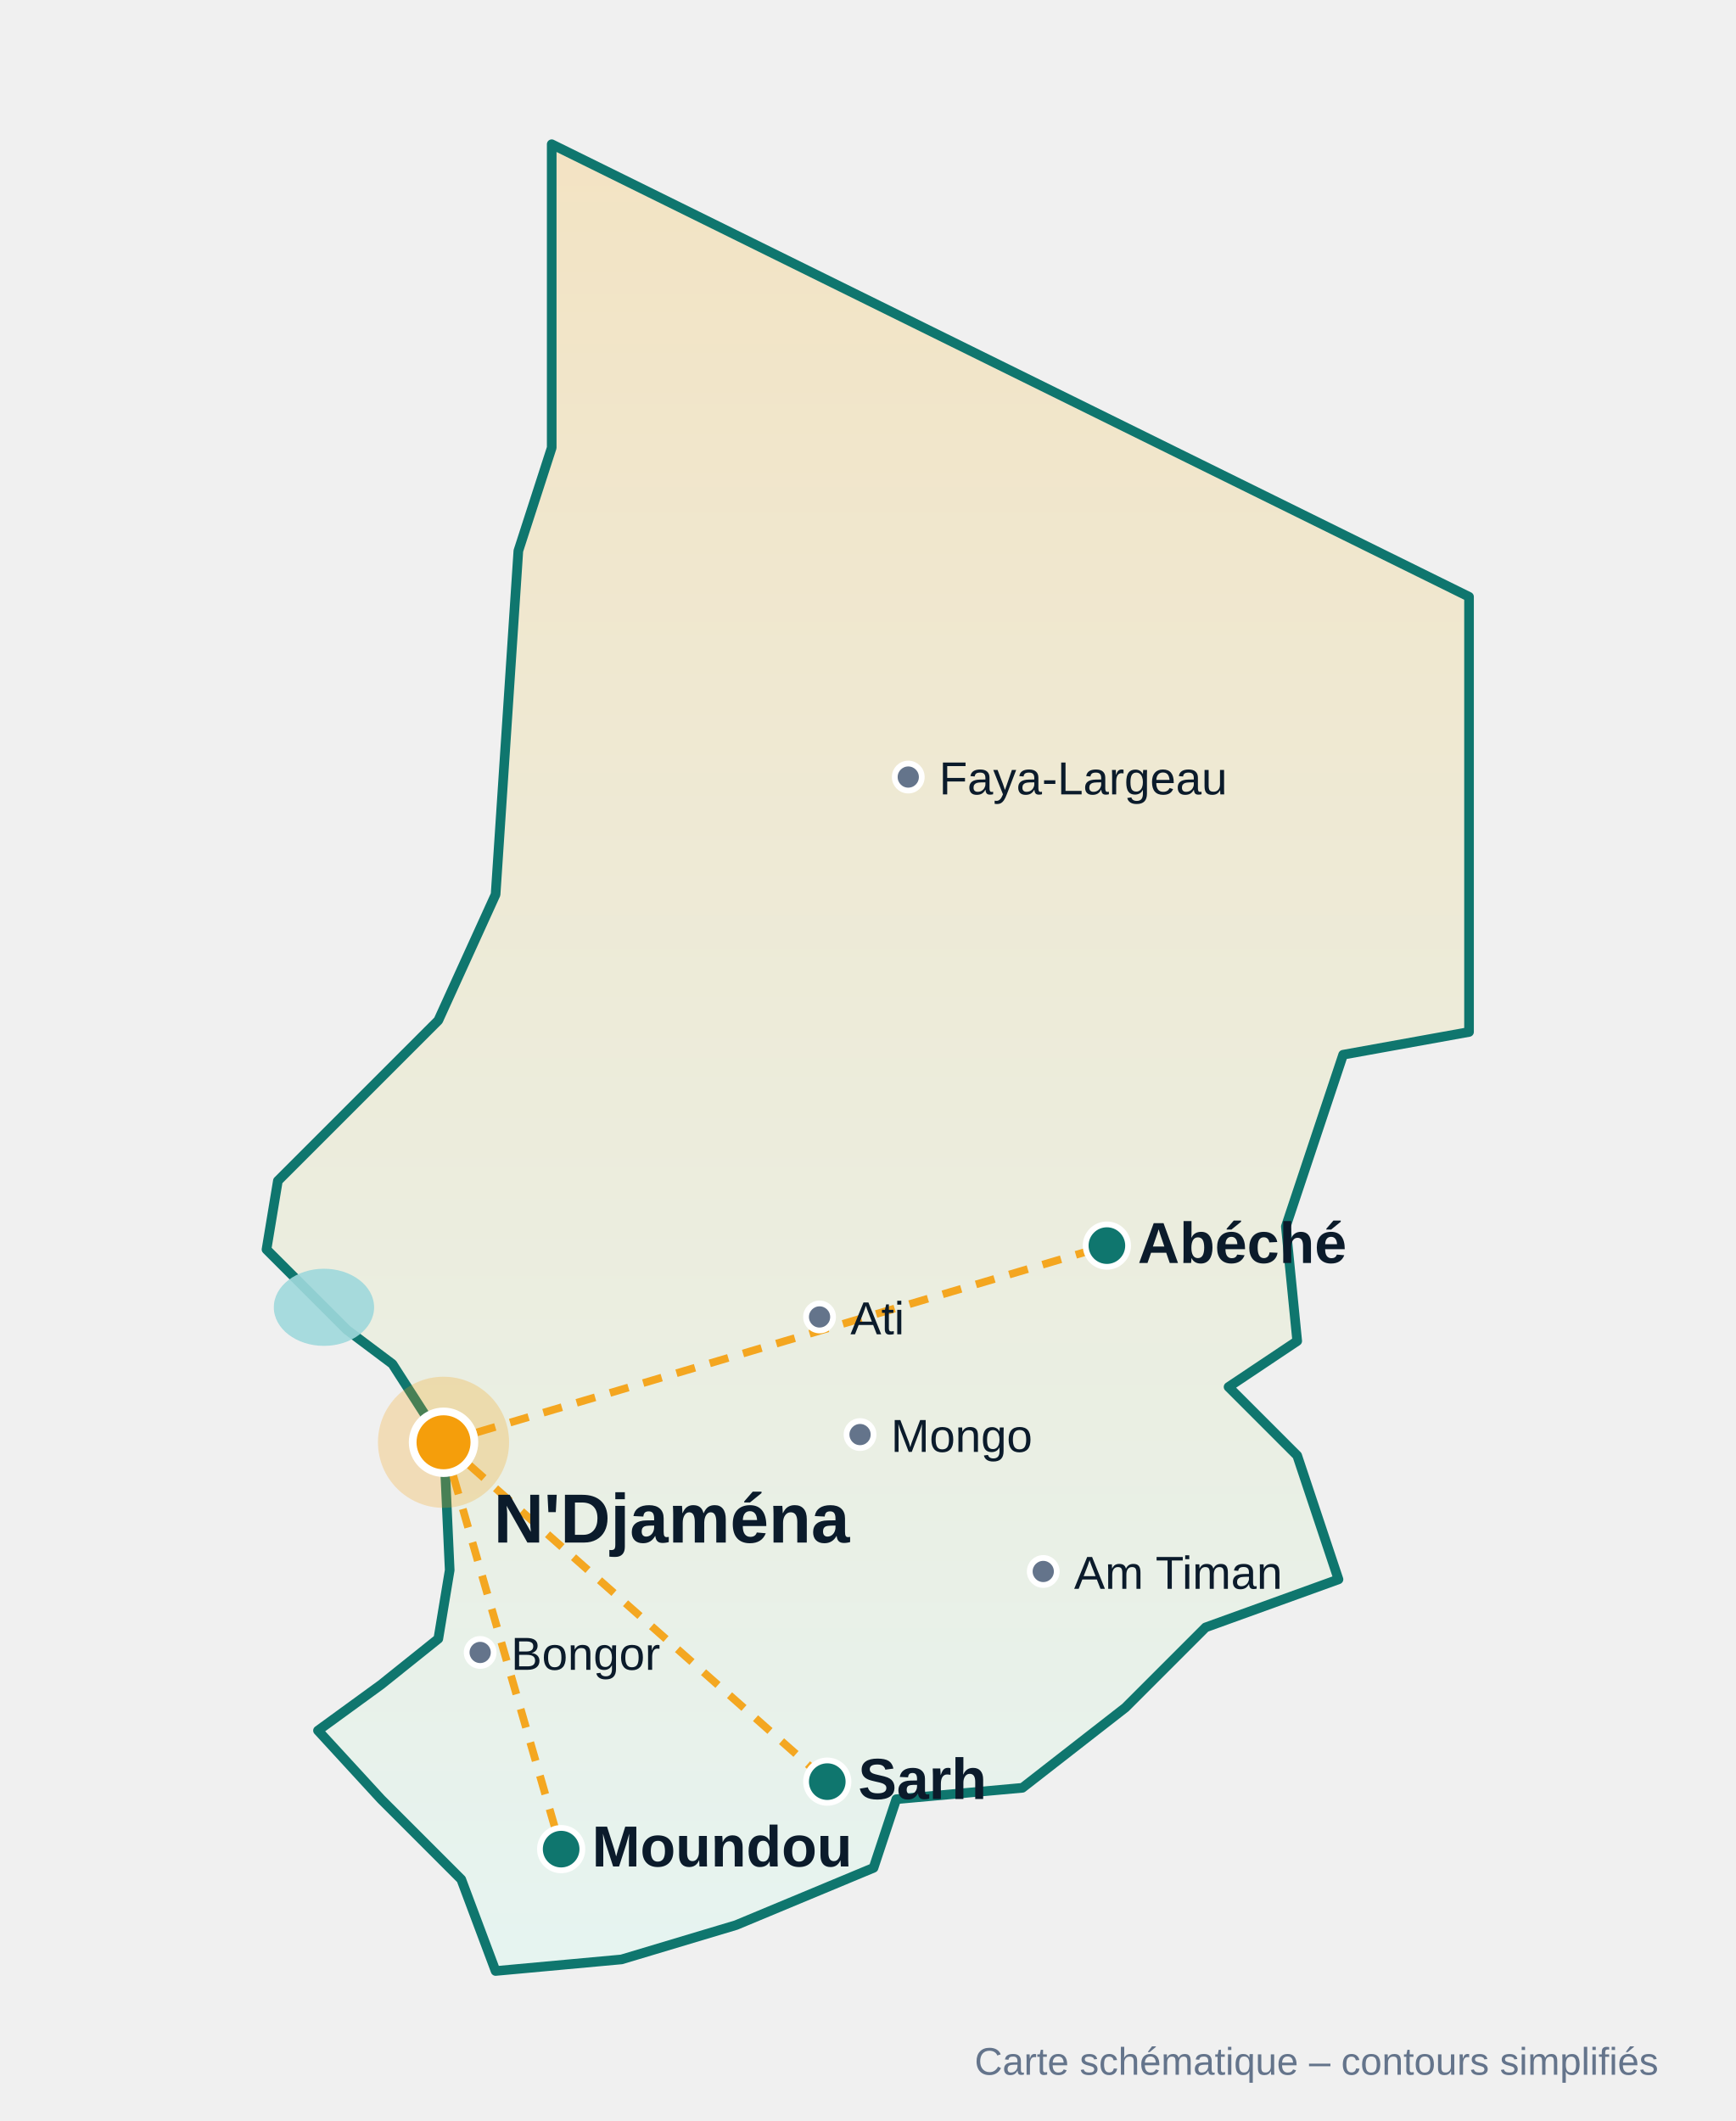
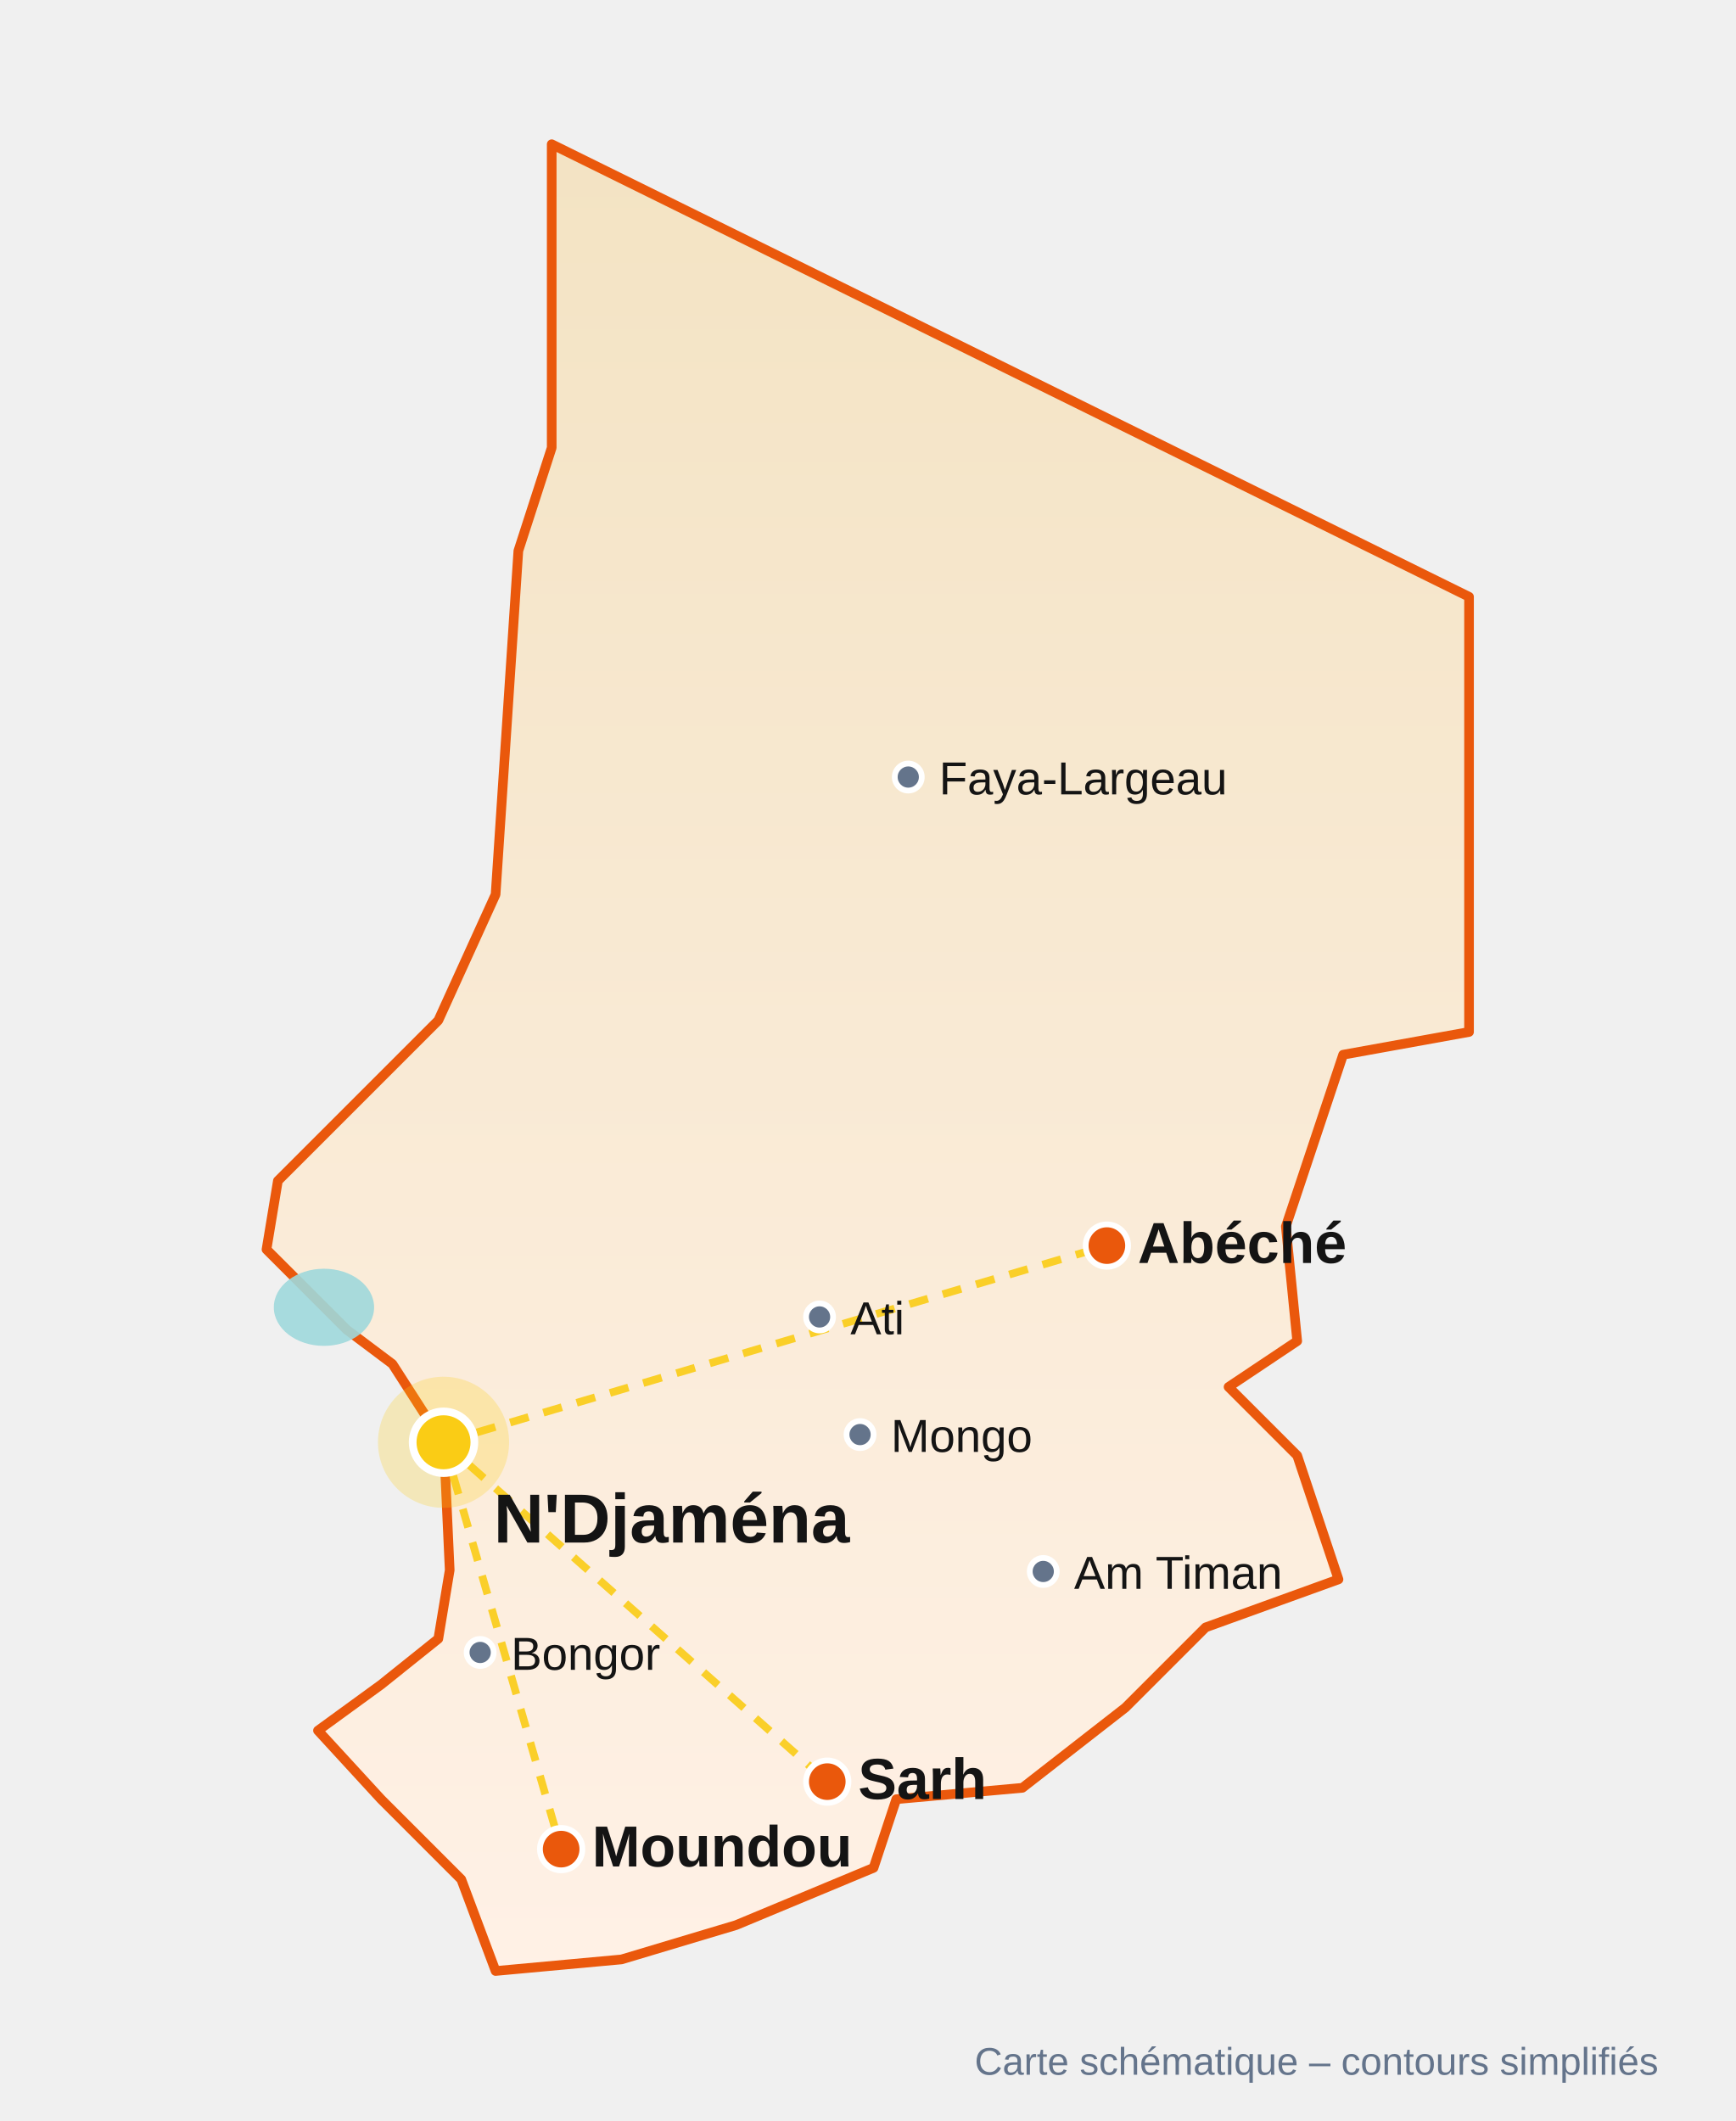
<svg xmlns="http://www.w3.org/2000/svg" width="900" height="1100" viewBox="0 0 900 1100">
  <defs>
    <linearGradient id="g" x1="0" y1="0" x2="0" y2="1">
      <stop offset="0" stop-color="#F3E3C3" />
-       <stop offset="1" stop-color="#E6F4F1" />
+       <stop offset="1" stop-color="#FFF1E6" />
    </linearGradient>
  </defs>
-   <polygon points="286.1,74.8 761.8,309.5 761.8,535.2 696.5,547.0 666.8,636.1 672.7,695.5 637.1,719.3 672.7,754.9 694.1,819.1 625.2,844.0 583.6,885.6 530.2,927.2 464.8,933.1 453.0,968.7 381.7,998.4 322.3,1016.2 257.0,1022.2 239.2,974.7 197.6,933.1 164.9,897.5 197.6,873.7 227.3,849.9 233.2,814.3 230.2,749.0 203.5,707.4 179.8,689.6 138.2,648.0 144.1,612.4 227.3,529.2 257.0,463.9 268.8,285.7 286.1,232.2" fill="url(#g)" stroke="#0F766E" stroke-width="5" stroke-linejoin="round" />
+   <polygon points="286.1,74.8 761.8,309.5 761.8,535.2 696.5,547.0 666.8,636.1 672.7,695.5 637.1,719.3 672.7,754.9 694.1,819.1 625.2,844.0 583.6,885.6 530.2,927.2 464.8,933.1 453.0,968.7 381.7,998.4 322.3,1016.2 257.0,1022.2 239.2,974.7 197.6,933.1 164.9,897.5 197.6,873.7 227.3,849.9 233.2,814.3 230.2,749.0 203.5,707.4 179.8,689.6 138.2,648.0 144.1,612.4 227.3,529.2 257.0,463.9 268.8,285.7 286.1,232.2" fill="url(#g)" stroke="#EA580C" stroke-width="5" stroke-linejoin="round" />
  <ellipse cx="168" cy="678" rx="26" ry="20" fill="#9ED8DB" opacity="0.9" />
-   <line x1="230" y1="748" x2="291" y2="959" stroke="#F59E0B" stroke-width="4" stroke-dasharray="10 8" opacity="0.9" />
-   <line x1="230" y1="748" x2="429" y2="924" stroke="#F59E0B" stroke-width="4" stroke-dasharray="10 8" opacity="0.9" />
-   <line x1="230" y1="748" x2="574" y2="646" stroke="#F59E0B" stroke-width="4" stroke-dasharray="10 8" opacity="0.9" />
-   <circle cx="230" cy="748" r="34" fill="#F59E0B" opacity="0.25" />
-   <circle cx="230" cy="748" r="16" fill="#F59E0B" stroke="#fff" stroke-width="4" />
-   <text x="256" y="800" font-family="Arial" font-weight="700" font-size="36" fill="#0B1B2B">N'Djaména</text>
-   <circle cx="291" cy="959" r="11" fill="#0F766E" stroke="#fff" stroke-width="3" />
-   <text x="307" y="968" font-family="Arial" font-weight="700" font-size="30" fill="#0B1B2B">Moundou</text>
-   <circle cx="429" cy="924" r="11" fill="#0F766E" stroke="#fff" stroke-width="3" />
-   <text x="445" y="933" font-family="Arial" font-weight="700" font-size="30" fill="#0B1B2B">Sarh</text>
-   <circle cx="574" cy="646" r="11" fill="#0F766E" stroke="#fff" stroke-width="3" />
-   <text x="590" y="655" font-family="Arial" font-weight="700" font-size="30" fill="#0B1B2B">Abéché</text>
+   <line x1="230" y1="748" x2="291" y2="959" stroke="#FACC15" stroke-width="4" stroke-dasharray="10 8" opacity="0.9" />
+   <line x1="230" y1="748" x2="429" y2="924" stroke="#FACC15" stroke-width="4" stroke-dasharray="10 8" opacity="0.9" />
+   <line x1="230" y1="748" x2="574" y2="646" stroke="#FACC15" stroke-width="4" stroke-dasharray="10 8" opacity="0.9" />
+   <circle cx="230" cy="748" r="34" fill="#FACC15" opacity="0.25" />
+   <circle cx="230" cy="748" r="16" fill="#FACC15" stroke="#fff" stroke-width="4" />
+   <text x="256" y="800" font-family="Arial" font-weight="700" font-size="36" fill="#141414">N'Djaména</text>
+   <circle cx="291" cy="959" r="11" fill="#EA580C" stroke="#fff" stroke-width="3" />
+   <text x="307" y="968" font-family="Arial" font-weight="700" font-size="30" fill="#141414">Moundou</text>
+   <circle cx="429" cy="924" r="11" fill="#EA580C" stroke="#fff" stroke-width="3" />
+   <text x="445" y="933" font-family="Arial" font-weight="700" font-size="30" fill="#141414">Sarh</text>
+   <circle cx="574" cy="646" r="11" fill="#EA580C" stroke="#fff" stroke-width="3" />
+   <text x="590" y="655" font-family="Arial" font-weight="700" font-size="30" fill="#141414">Abéché</text>
  <circle cx="249" cy="857" r="7" fill="#64748B" stroke="#fff" stroke-width="3" />
-   <text x="265" y="866" font-family="Arial" font-weight="400" font-size="24" fill="#0B1B2B">Bongor</text>
+   <text x="265" y="866" font-family="Arial" font-weight="400" font-size="24" fill="#141414">Bongor</text>
  <circle cx="446" cy="744" r="7" fill="#64748B" stroke="#fff" stroke-width="3" />
-   <text x="462" y="753" font-family="Arial" font-weight="400" font-size="24" fill="#0B1B2B">Mongo</text>
+   <text x="462" y="753" font-family="Arial" font-weight="400" font-size="24" fill="#141414">Mongo</text>
  <circle cx="541" cy="815" r="7" fill="#64748B" stroke="#fff" stroke-width="3" />
-   <text x="557" y="824" font-family="Arial" font-weight="400" font-size="24" fill="#0B1B2B">Am Timan</text>
+   <text x="557" y="824" font-family="Arial" font-weight="400" font-size="24" fill="#141414">Am Timan</text>
  <circle cx="425" cy="683" r="7" fill="#64748B" stroke="#fff" stroke-width="3" />
-   <text x="441" y="692" font-family="Arial" font-weight="400" font-size="24" fill="#0B1B2B">Ati</text>
+   <text x="441" y="692" font-family="Arial" font-weight="400" font-size="24" fill="#141414">Ati</text>
  <circle cx="471" cy="403" r="7" fill="#64748B" stroke="#fff" stroke-width="3" />
-   <text x="487" y="412" font-family="Arial" font-weight="400" font-size="24" fill="#0B1B2B">Faya-Largeau</text>
+   <text x="487" y="412" font-family="Arial" font-weight="400" font-size="24" fill="#141414">Faya-Largeau</text>
  <text x="860" y="1076" text-anchor="end" font-family="Arial" font-size="20" fill="#64748B">Carte schématique – contours simplifiés</text>
</svg>
